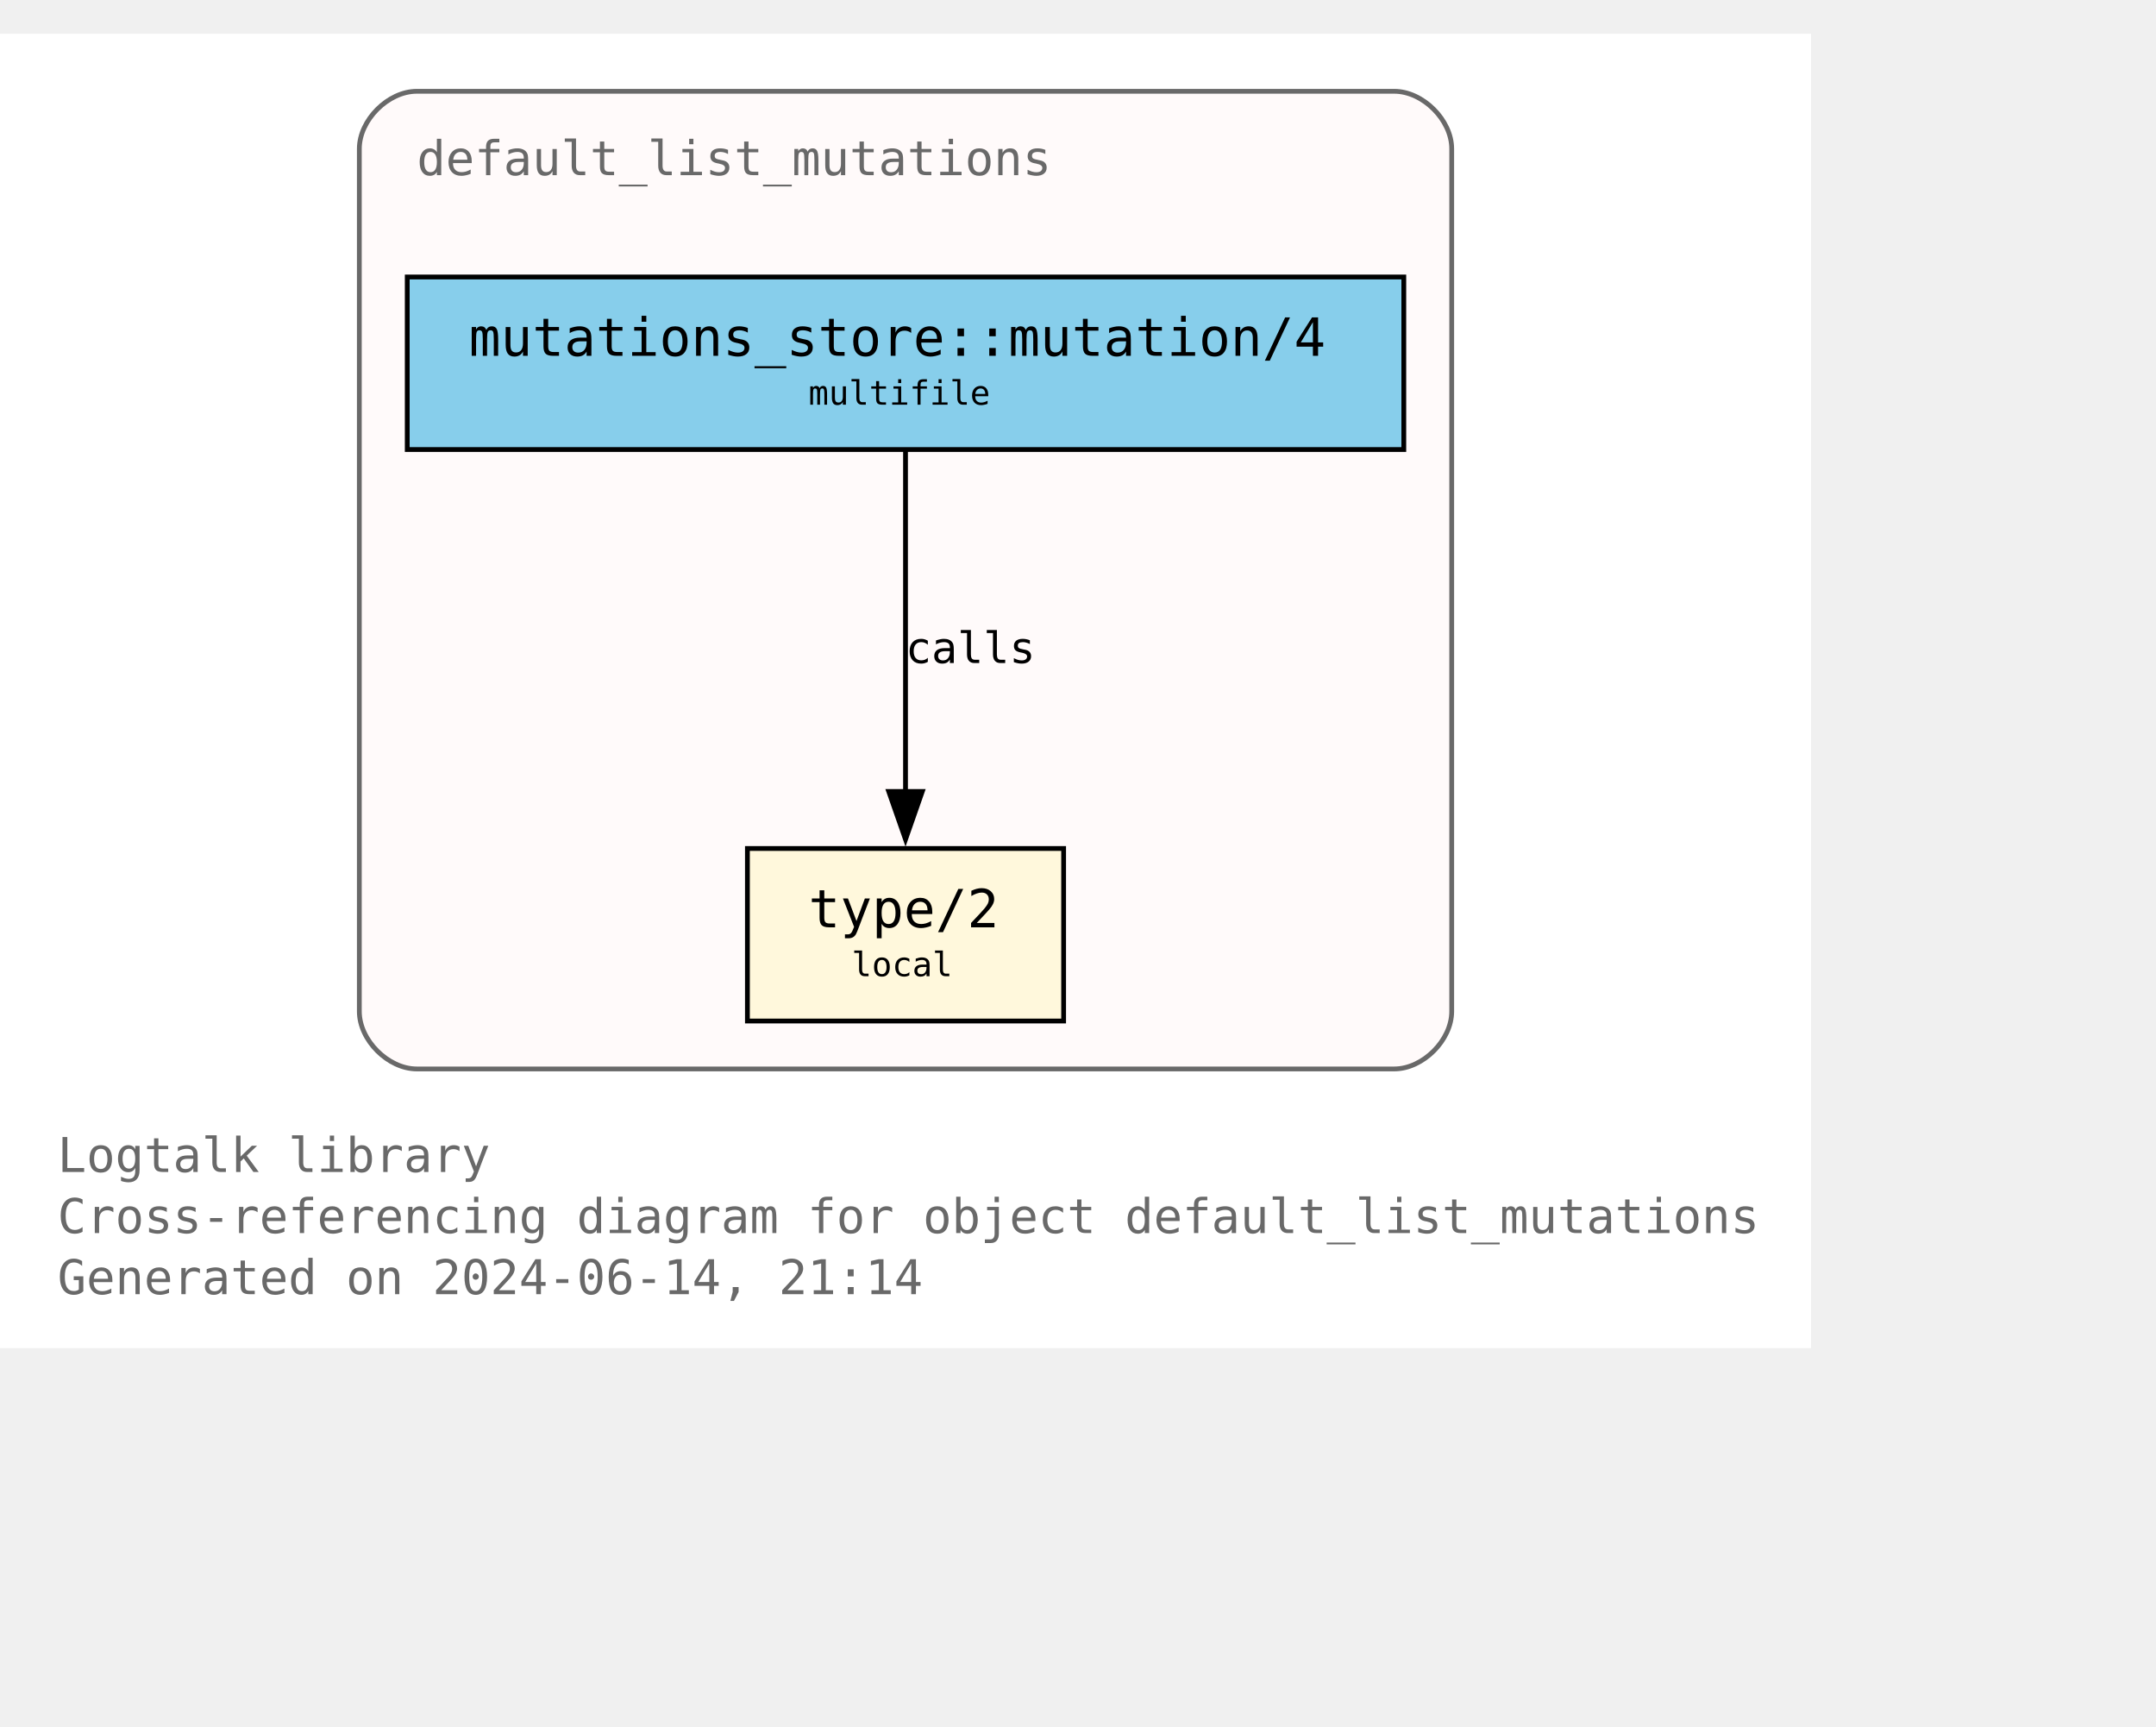
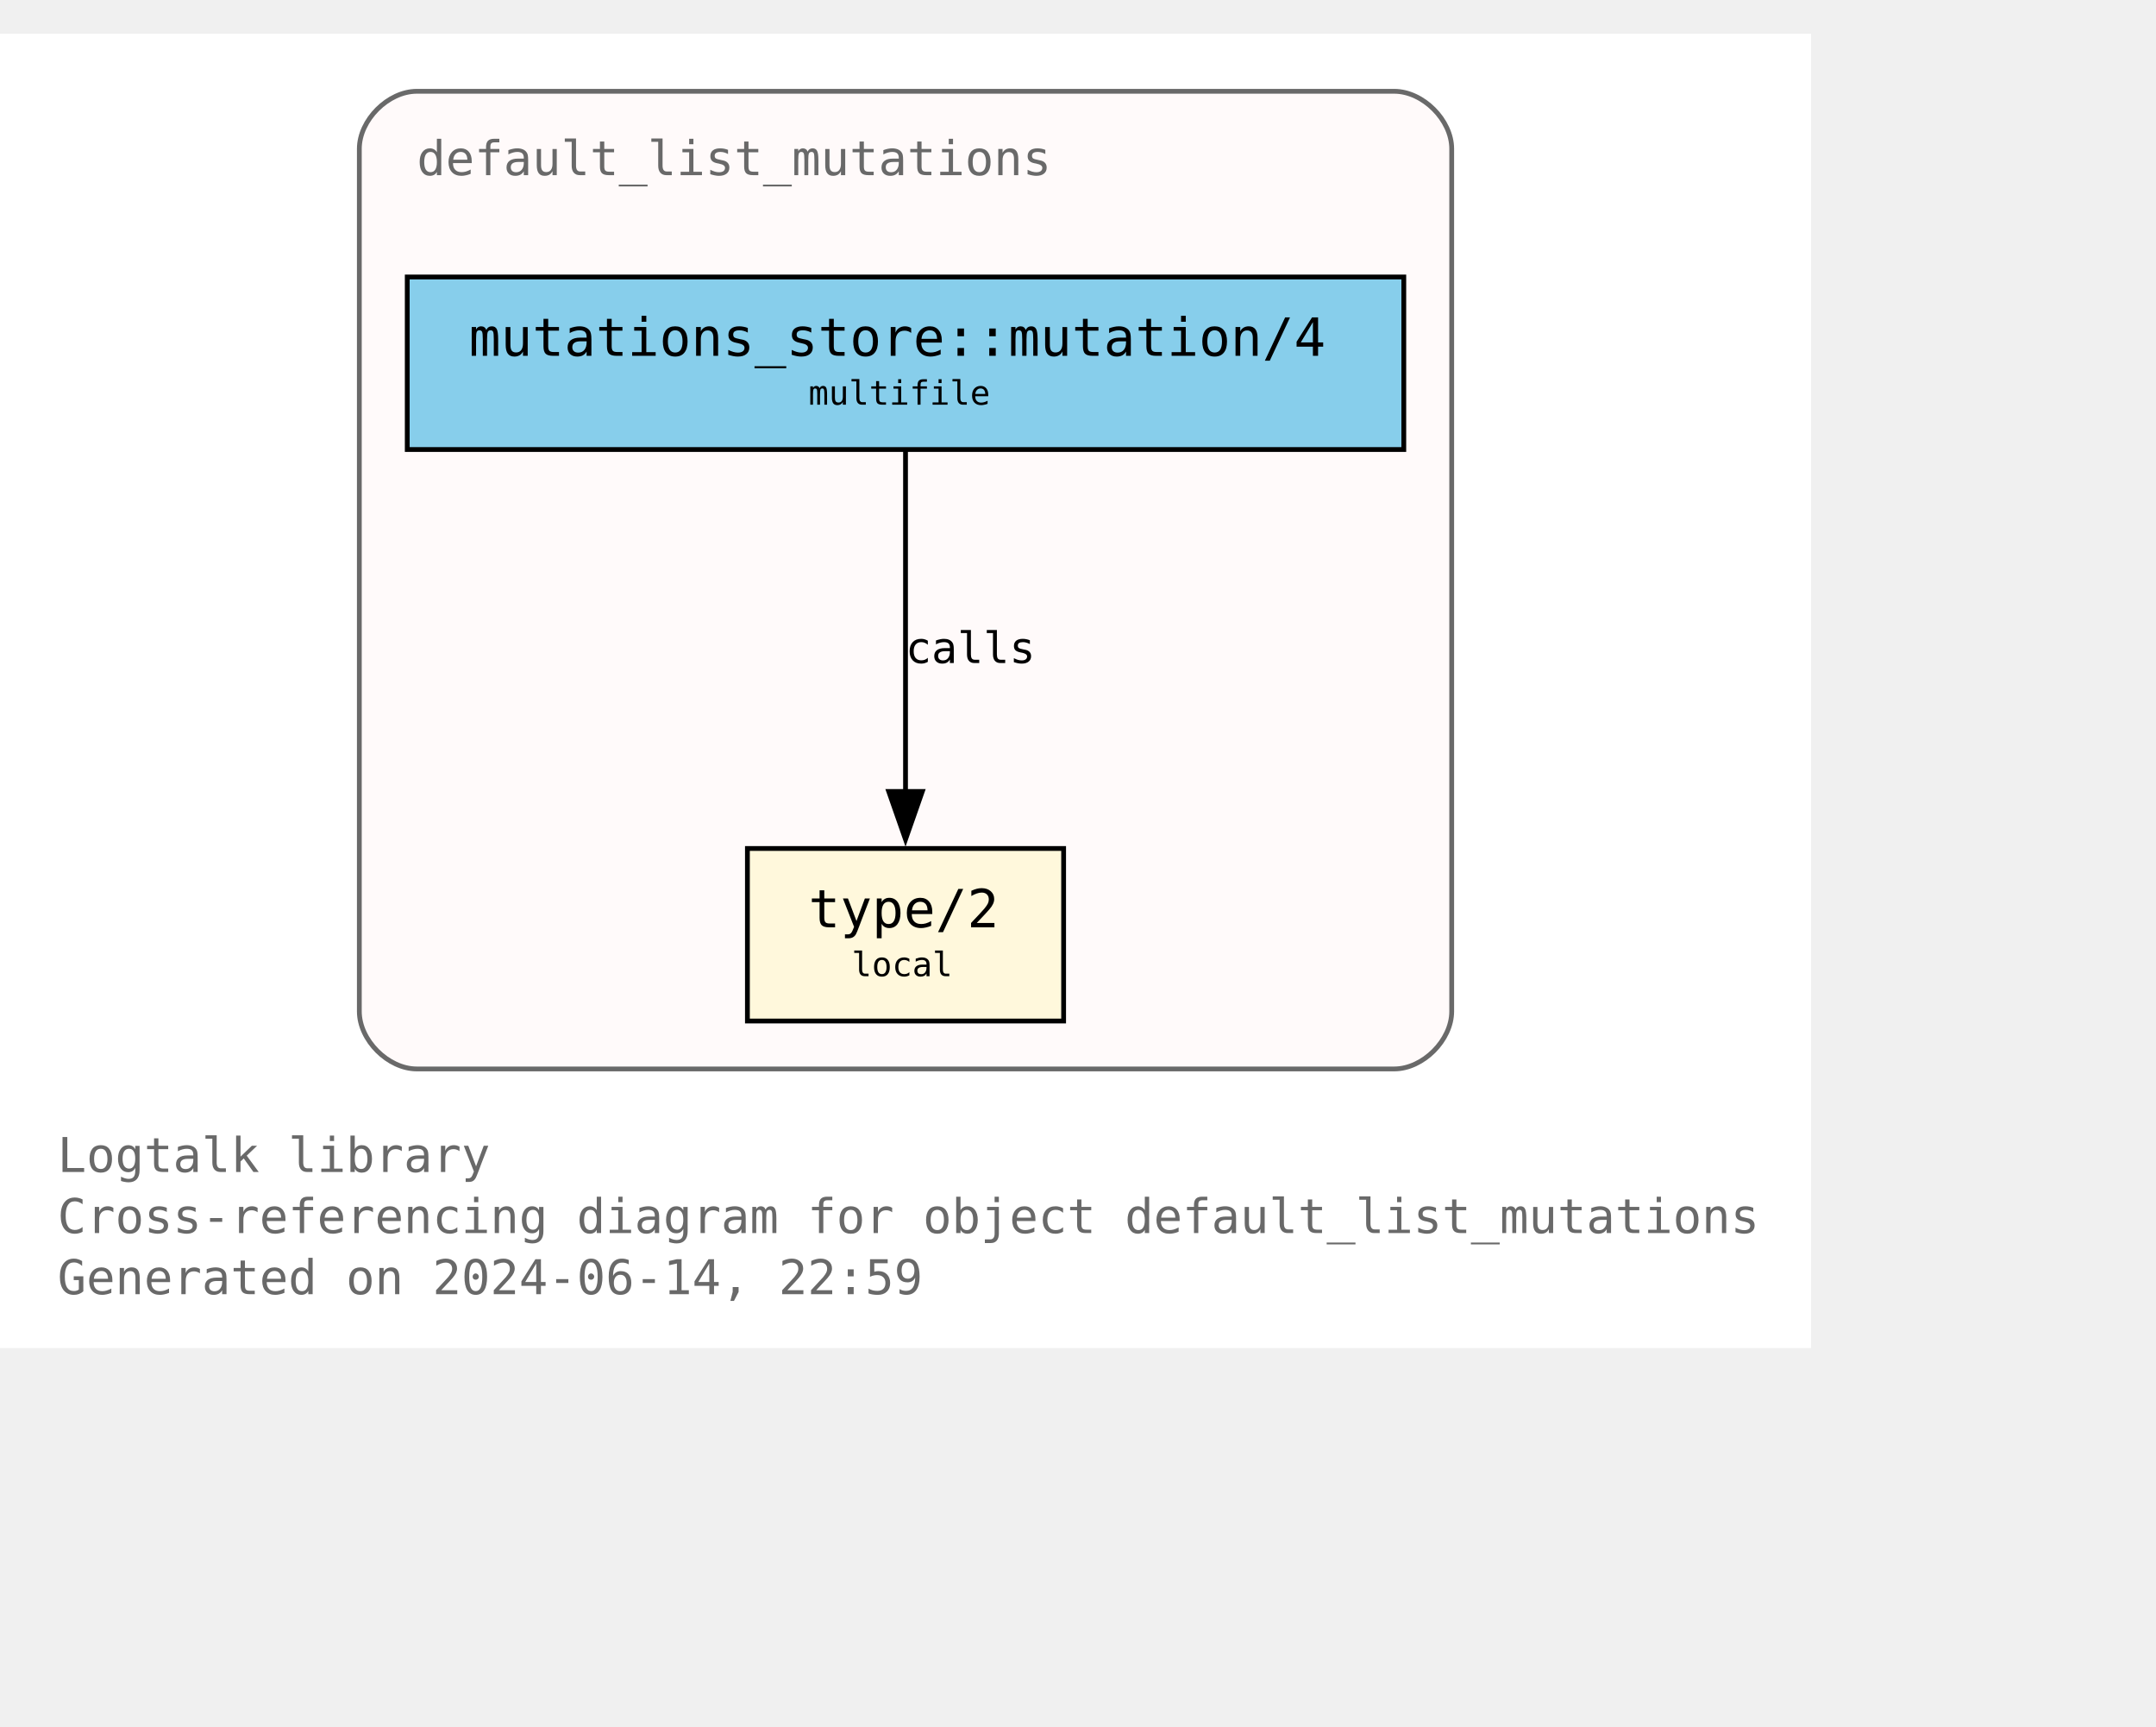
<svg xmlns="http://www.w3.org/2000/svg" xmlns:xlink="http://www.w3.org/1999/xlink" width="522pt" height="418pt" viewBox="72.00 72.00 450.00 346.25">
  <g id="graph0" class="graph" transform="scale(1 1) rotate(0) translate(76 342.25)">
    <polygon fill="white" stroke="none" points="-4,4 -4,-270.25 374,-270.25 374,4 -4,4" />
    <text text-anchor="start" x="8" y="-32.75" font-family="Monospace" font-size="10.00" fill="dimgray">Logtalk library</text>
    <text text-anchor="start" x="8" y="-20" font-family="Monospace" font-size="10.00" fill="dimgray">Cross-referencing diagram for object default_list_mutations</text>
-     <text text-anchor="start" x="8" y="-7.25" font-family="Monospace" font-size="10.00" fill="dimgray">Generated on 2024-06-14, 21:14</text>
+     <text text-anchor="start" x="8" y="-7.25" font-family="Monospace" font-size="10.00" fill="dimgray">Generated on 2024-06-14, 22:59</text>
    <g id="clust1" class="cluster">
      <g id="a_clust1">
        <a xlink:title="default_list_mutations">
          <path fill="snow" stroke="dimgray" d="M83,-54.25C83,-54.25 287,-54.25 287,-54.25 293,-54.25 299,-60.25 299,-66.25 299,-66.25 299,-246.25 299,-246.25 299,-252.25 293,-258.25 287,-258.25 287,-258.25 83,-258.25 83,-258.25 77,-258.25 71,-252.25 71,-246.25 71,-246.25 71,-66.25 71,-66.25 71,-60.25 77,-54.25 83,-54.25" />
          <g id="a_clust1_0">
-             <a xlink:href="https://github.com/LogtalkDotOrg/logtalk3/tree/8c3d656cd17bbd005520ee986e00fc7e515eea43/library/mutations/default_list_mutations.lgt" xlink:title="https://github.com/LogtalkDotOrg/logtalk3/tree/8c3d656cd17bbd005520ee986e00fc7e515eea43/library/mutations/default_list_mutations.lgt">
+             <a xlink:href="https://github.com/LogtalkDotOrg/logtalk3/tree/a4c627b7d6ca269e19507513cfa614c990d3cfe5/library/mutations/default_list_mutations.lgt" xlink:title="https://github.com/LogtalkDotOrg/logtalk3/tree/a4c627b7d6ca269e19507513cfa614c990d3cfe5/library/mutations/default_list_mutations.lgt">
              <text text-anchor="start" x="83" y="-240.75" font-family="Monospace" font-size="10.00" fill="dimgray">default_list_mutations</text>
            </a>
          </g>
        </a>
      </g>
    </g>
    <g id="node1" class="node">
      <g id="a_node1">
-         <a xlink:href="https://github.com/LogtalkDotOrg/logtalk3/tree/8c3d656cd17bbd005520ee986e00fc7e515eea43/library/mutations/default_list_mutations.lgt#L67" xlink:title="https://github.com/LogtalkDotOrg/logtalk3/tree/8c3d656cd17bbd005520ee986e00fc7e515eea43/library/mutations/default_list_mutations.lgt#L67">
+         <a xlink:href="https://github.com/LogtalkDotOrg/logtalk3/tree/a4c627b7d6ca269e19507513cfa614c990d3cfe5/library/mutations/default_list_mutations.lgt#L67" xlink:title="https://github.com/LogtalkDotOrg/logtalk3/tree/a4c627b7d6ca269e19507513cfa614c990d3cfe5/library/mutations/default_list_mutations.lgt#L67">
          <polygon fill="cornsilk" stroke="black" points="218,-100.25 152,-100.25 152,-64.25 218,-64.25 218,-100.25" />
          <text text-anchor="start" x="159.88" y="-84.83" font-family="Monospace" font-size="9.00"> </text>
          <text text-anchor="start" x="164.75" y="-83.8" font-family="Monospace" font-size="11.00">type/2</text>
          <text text-anchor="start" x="204.88" y="-84.83" font-family="Monospace" font-size="9.00"> </text>
          <text text-anchor="start" x="159.88" y="-72.7" font-family="Monospace" font-size="9.00"> </text>
          <text text-anchor="start" x="173.75" y="-73.6" font-family="Monospace" font-size="7.00">local</text>
          <text text-anchor="start" x="204.88" y="-72.7" font-family="Monospace" font-size="9.00"> </text>
        </a>
      </g>
    </g>
    <g id="node2" class="node">
      <g id="a_node2">
-         <a xlink:href="https://github.com/LogtalkDotOrg/logtalk3/tree/8c3d656cd17bbd005520ee986e00fc7e515eea43/library/mutations/default_list_mutations.lgt#L41" xlink:title="https://github.com/LogtalkDotOrg/logtalk3/tree/8c3d656cd17bbd005520ee986e00fc7e515eea43/library/mutations/default_list_mutations.lgt#L41">
+         <a xlink:href="https://github.com/LogtalkDotOrg/logtalk3/tree/a4c627b7d6ca269e19507513cfa614c990d3cfe5/library/mutations/default_list_mutations.lgt#L41" xlink:title="https://github.com/LogtalkDotOrg/logtalk3/tree/a4c627b7d6ca269e19507513cfa614c990d3cfe5/library/mutations/default_list_mutations.lgt#L41">
          <polygon fill="skyblue" stroke="black" points="289,-219.5 81,-219.5 81,-183.5 289,-183.5 289,-219.5" />
          <text text-anchor="start" x="88.88" y="-204.07" font-family="Monospace" font-size="9.00"> </text>
          <text text-anchor="start" x="93.88" y="-203.05" font-family="Monospace" font-size="11.00">mutations_store::mutation/4</text>
          <text text-anchor="start" x="275.88" y="-204.07" font-family="Monospace" font-size="9.00"> </text>
          <text text-anchor="start" x="88.88" y="-191.95" font-family="Monospace" font-size="9.00"> </text>
          <text text-anchor="start" x="164.75" y="-192.85" font-family="Monospace" font-size="7.00">multifile</text>
          <text text-anchor="start" x="275.88" y="-191.95" font-family="Monospace" font-size="9.00"> </text>
        </a>
      </g>
    </g>
    <g id="edge1" class="edge">
      <g id="a_edge1">
-         <a xlink:href="https://github.com/LogtalkDotOrg/logtalk3/tree/8c3d656cd17bbd005520ee986e00fc7e515eea43/library/mutations/default_list_mutations.lgt#L41" xlink:title="calls">
+         <a xlink:href="https://github.com/LogtalkDotOrg/logtalk3/tree/a4c627b7d6ca269e19507513cfa614c990d3cfe5/library/mutations/default_list_mutations.lgt#L41" xlink:title="calls">
          <path fill="none" stroke="black" d="M185,-183.2C185,-164.5 185,-134.37 185,-112.08" />
          <polygon fill="black" stroke="black" points="188.5,-112.14 185,-102.14 181.5,-112.14 188.5,-112.14" />
        </a>
      </g>
      <g id="a_edge1-label">
-         <a xlink:href="https://github.com/LogtalkDotOrg/logtalk3/tree/8c3d656cd17bbd005520ee986e00fc7e515eea43/library/mutations/default_list_mutations.lgt#L41" xlink:title="https://github.com/LogtalkDotOrg/logtalk3/tree/8c3d656cd17bbd005520ee986e00fc7e515eea43/library/mutations/default_list_mutations.lgt#L41">
+         <a xlink:href="https://github.com/LogtalkDotOrg/logtalk3/tree/a4c627b7d6ca269e19507513cfa614c990d3cfe5/library/mutations/default_list_mutations.lgt#L41" xlink:title="https://github.com/LogtalkDotOrg/logtalk3/tree/a4c627b7d6ca269e19507513cfa614c990d3cfe5/library/mutations/default_list_mutations.lgt#L41">
          <text text-anchor="start" x="185" y="-138.95" font-family="Monospace" font-size="9.00">calls</text>
        </a>
      </g>
    </g>
  </g>
</svg>
